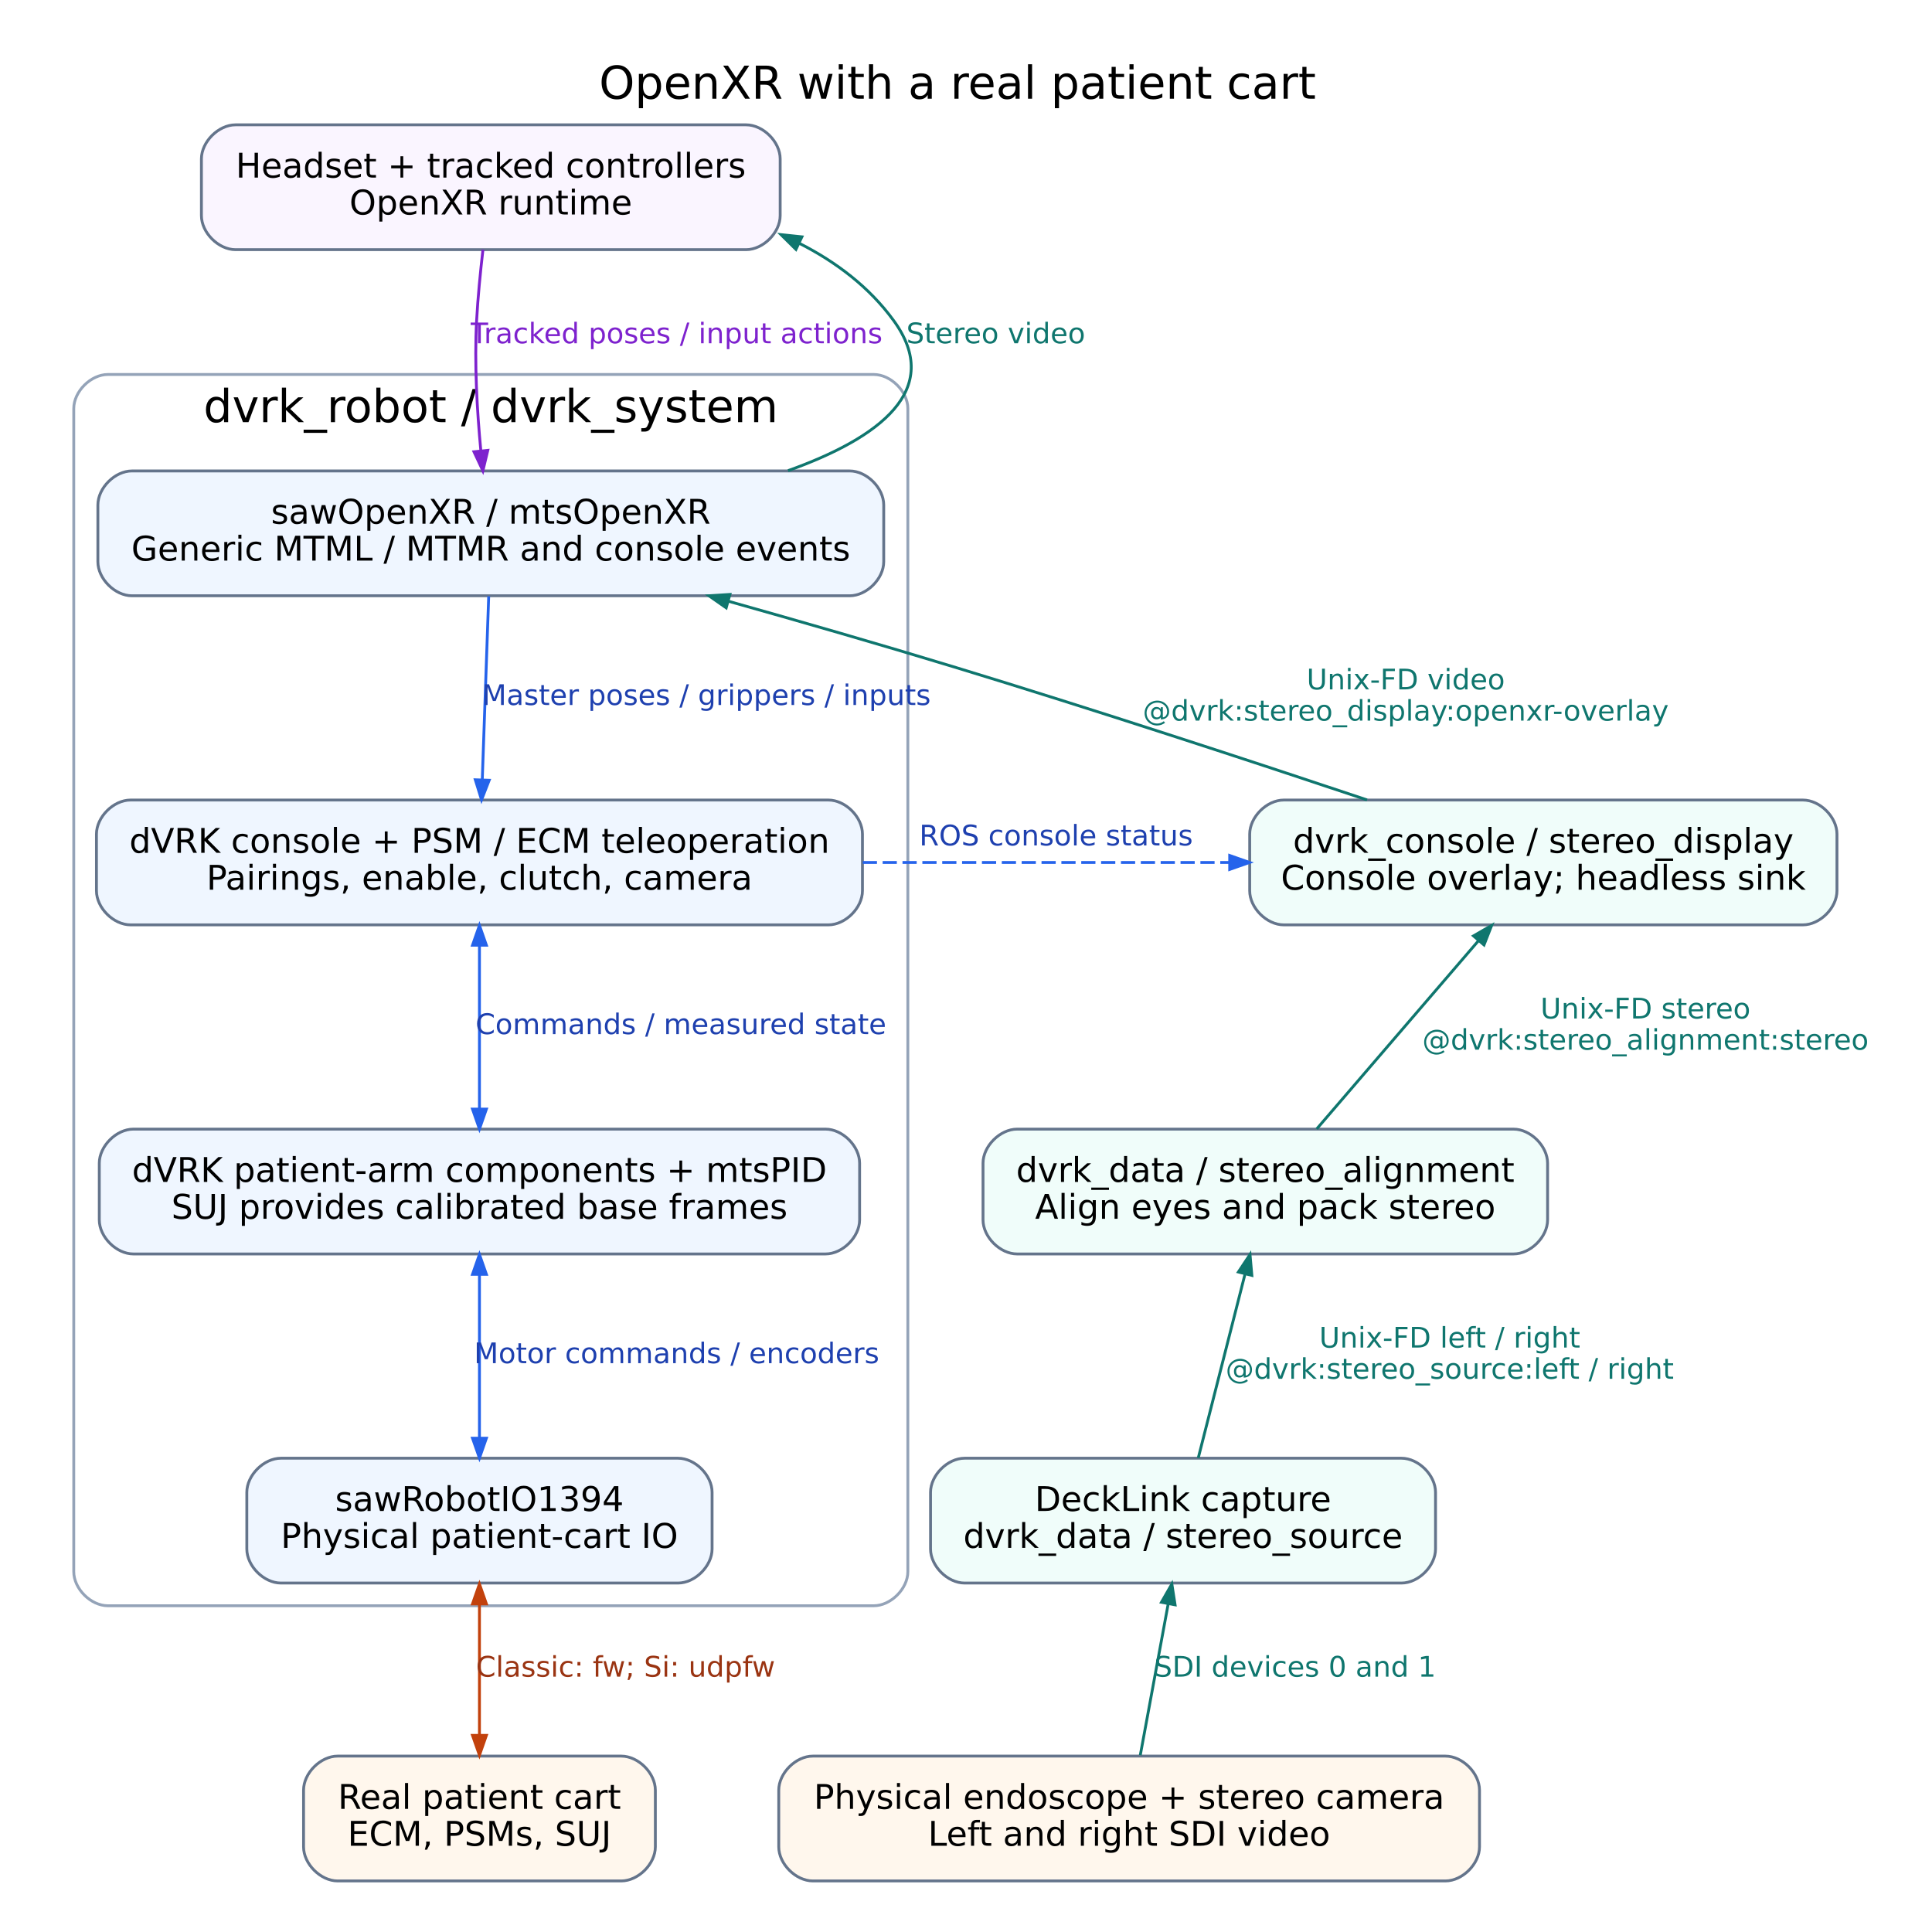
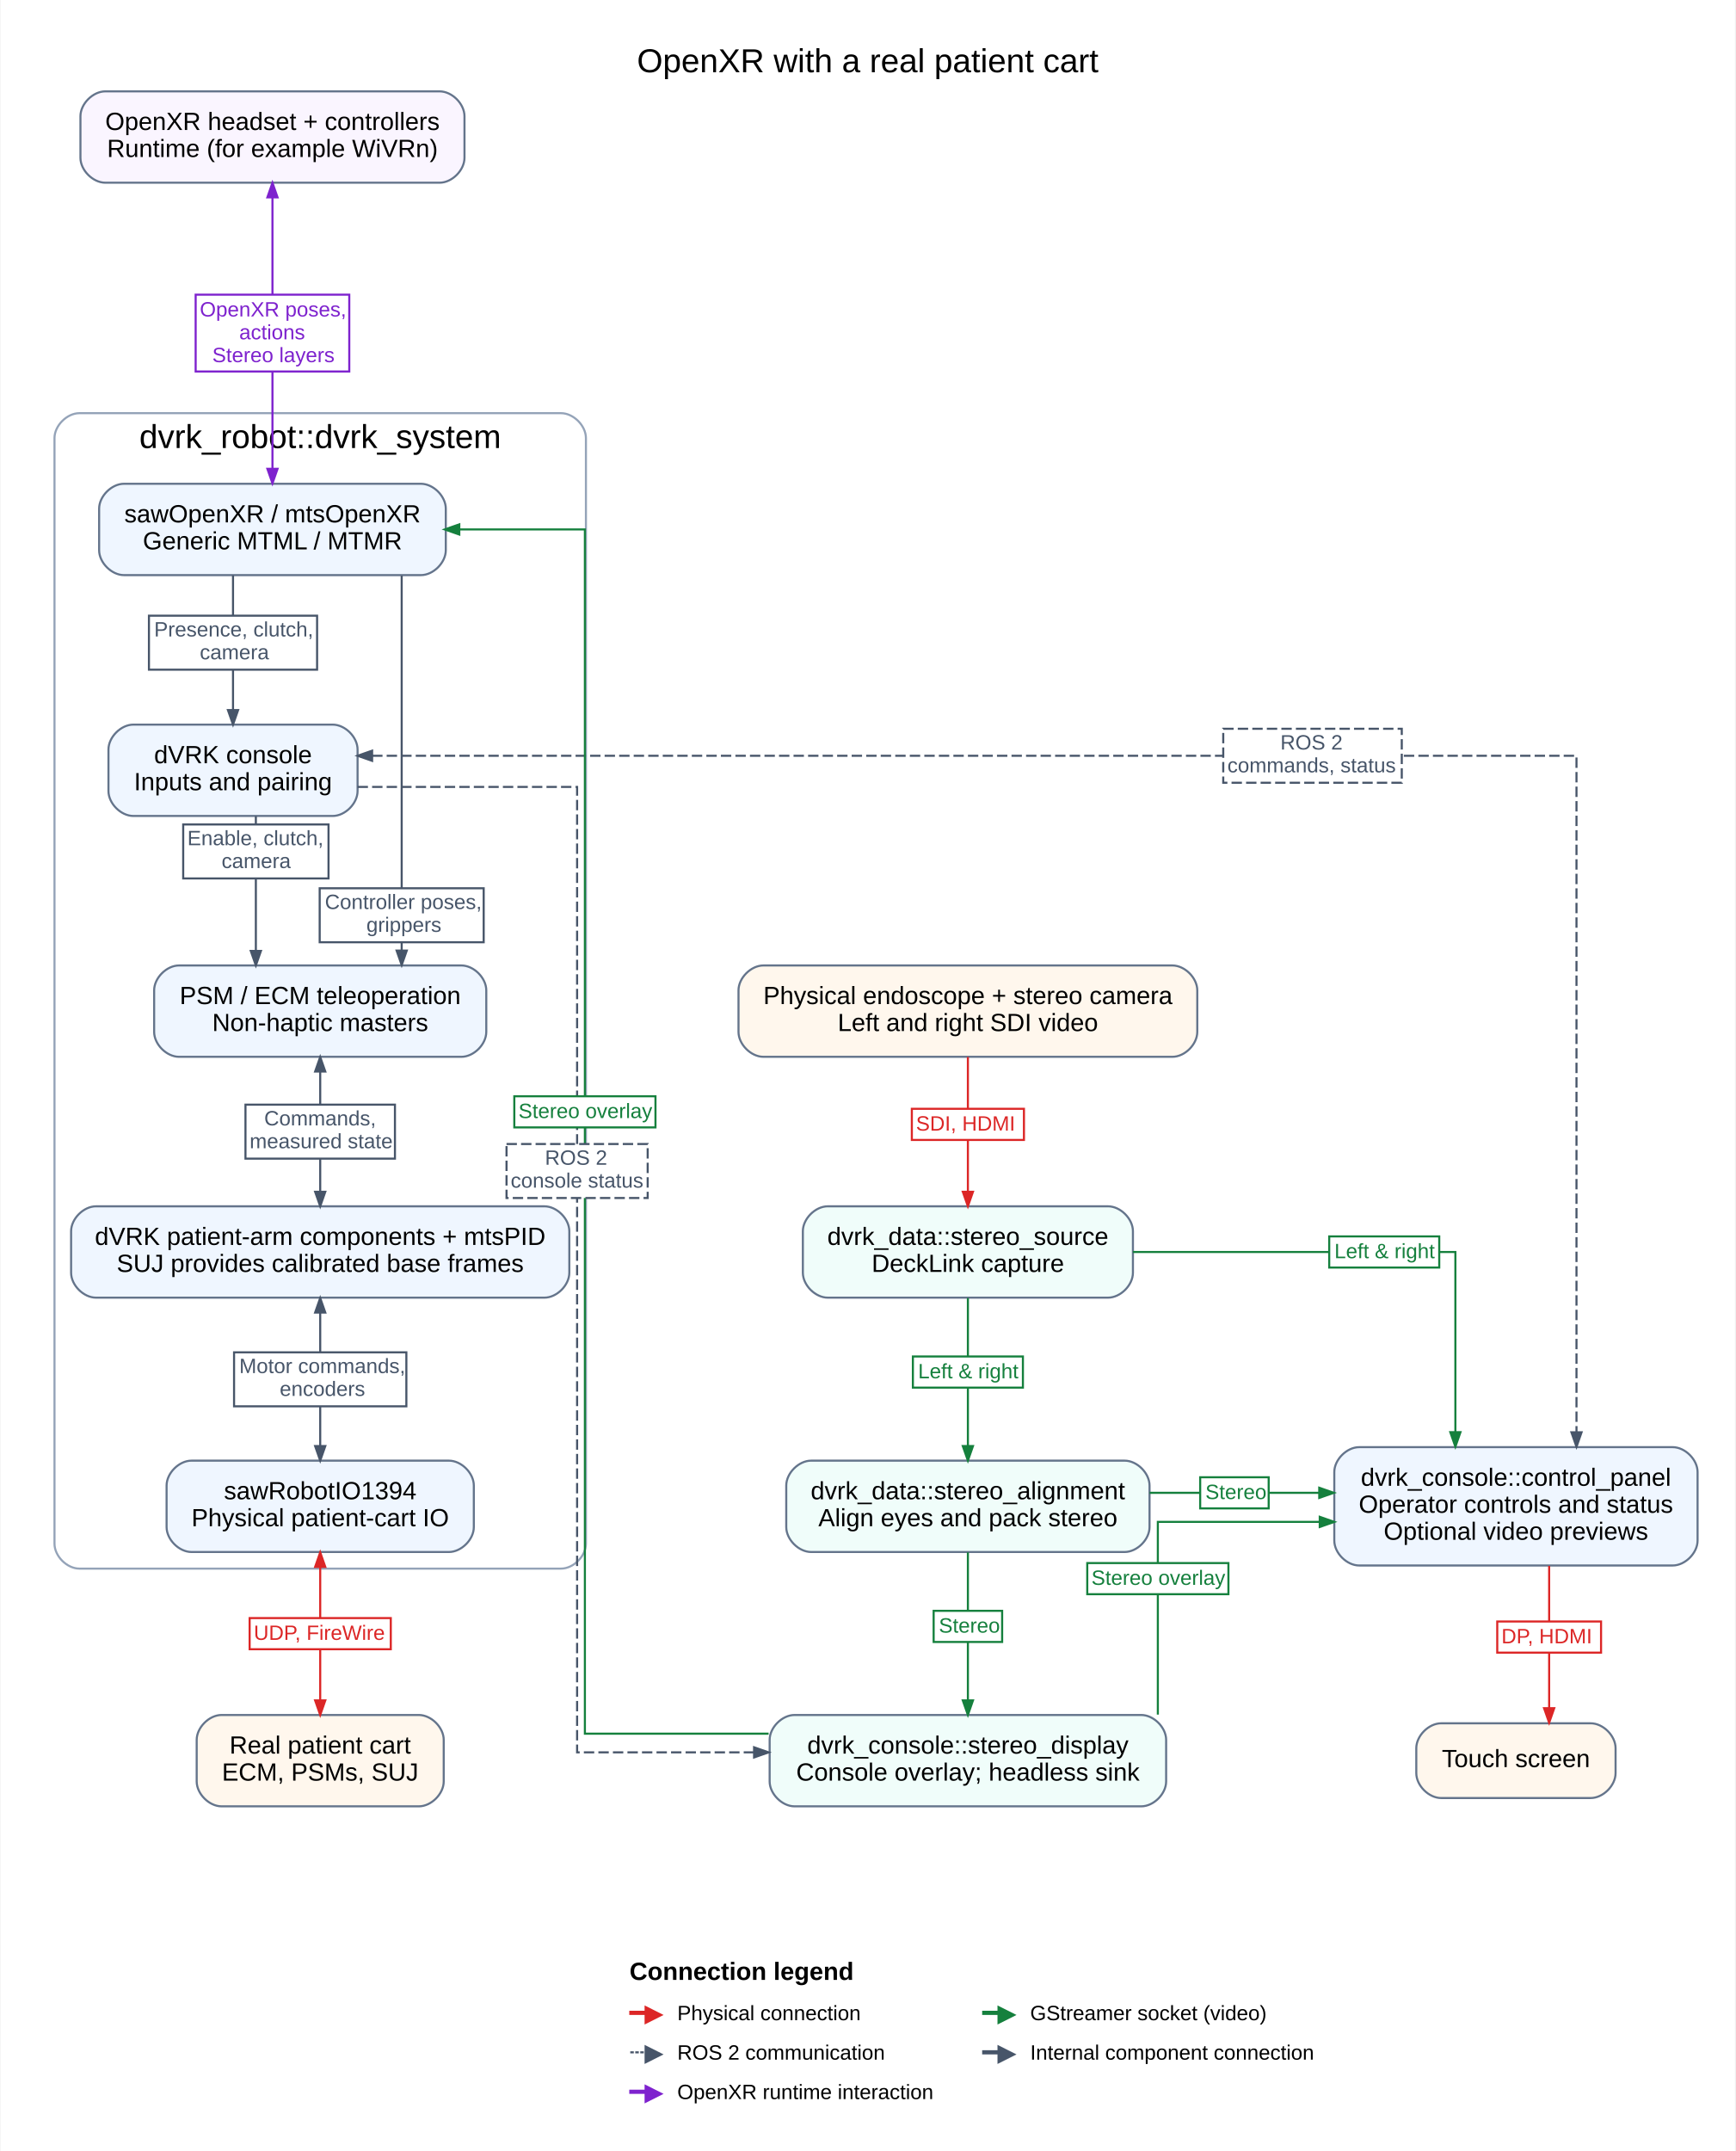
- <svg xmlns="http://www.w3.org/2000/svg" width="675pt" height="681pt" viewBox="0.00 0.00 675.00 681.00">
-   <g id="graph0" class="graph" transform="scale(1 1) rotate(0) translate(18 663)">
-     <polygon fill="white" stroke="transparent" points="-18,18 -18,-663 657,-663 657,18 -18,18" />
-     <text text-anchor="middle" x="319.5" y="-628.2" font-family="DejaVu Sans" font-size="16.00">OpenXR with a real patient cart</text>
-     <g id="clust1" class="cluster">
-       <path fill="white" stroke="#94a3b8" d="M20,-97C20,-97 290,-97 290,-97 296,-97 302,-103 302,-109 302,-109 302,-519 302,-519 302,-525 296,-531 290,-531 290,-531 20,-531 20,-531 14,-531 8,-525 8,-519 8,-519 8,-109 8,-109 8,-103 14,-97 20,-97" />
-       <text text-anchor="middle" x="155" y="-514.2" font-family="DejaVu Sans" font-size="16.00">dvrk_robot / dvrk_system</text>
+ <svg xmlns="http://www.w3.org/2000/svg" width="836pt" height="1036pt" viewBox="0.00 0.00 835.50 1036.00">
+   <g id="graph0" class="graph" transform="scale(1 1) rotate(0) translate(18 1018)">
+     <polygon fill="white" stroke="transparent" points="-18,18 -18,-1018 817.5,-1018 817.5,18 -18,18" />
+     <text text-anchor="middle" x="399.75" y="-983.2" font-family="Arial,Helvetica,sans-serif" font-size="16.00">OpenXR with a real patient cart</text>
+     <g id="clust2" class="cluster">
+       <path fill="white" stroke="#94a3b8" d="M20,-262.5C20,-262.5 252,-262.5 252,-262.5 258,-262.5 264,-268.5 264,-274.5 264,-274.5 264,-807 264,-807 264,-813 258,-819 252,-819 252,-819 20,-819 20,-819 14,-819 8,-813 8,-807 8,-807 8,-274.5 8,-274.5 8,-268.5 14,-262.5 20,-262.5" />
+       <text text-anchor="middle" x="136" y="-802.2" font-family="Arial,Helvetica,sans-serif" font-size="16.00">dvrk_robot::dvrk_system</text>
    </g>
    <g id="node1" class="node">
-       <path fill="#faf5ff" stroke="#64748b" d="M245,-619C245,-619 65,-619 65,-619 59,-619 53,-613 53,-607 53,-607 53,-587 53,-587 53,-581 59,-575 65,-575 65,-575 245,-575 245,-575 251,-575 257,-581 257,-587 257,-587 257,-607 257,-607 257,-613 251,-619 245,-619" />
-       <text text-anchor="middle" x="155" y="-600.4" font-family="DejaVu Sans" font-size="12.00">Headset + tracked controllers</text>
-       <text text-anchor="middle" x="155" y="-587.4" font-family="DejaVu Sans" font-size="12.00">OpenXR runtime</text>
+       <path fill="#faf5ff" stroke="#64748b" d="M193.5,-974C193.5,-974 32.5,-974 32.5,-974 26.5,-974 20.5,-968 20.5,-962 20.5,-962 20.5,-942 20.5,-942 20.5,-936 26.5,-930 32.5,-930 32.5,-930 193.5,-930 193.5,-930 199.5,-930 205.5,-936 205.5,-942 205.5,-942 205.5,-962 205.5,-962 205.5,-968 199.5,-974 193.5,-974" />
+       <text text-anchor="middle" x="113" y="-955.4" font-family="Arial,Helvetica,sans-serif" font-size="12.00">OpenXR headset + controllers</text>
+       <text text-anchor="middle" x="113" y="-942.4" font-family="Arial,Helvetica,sans-serif" font-size="12.00">Runtime (for example WiVRn)</text>
+     </g>
+     <g id="node3" class="node">
+       <path fill="#eff6ff" stroke="#64748b" d="M184.5,-785C184.5,-785 41.5,-785 41.5,-785 35.5,-785 29.5,-779 29.5,-773 29.5,-773 29.5,-753 29.5,-753 29.5,-747 35.5,-741 41.5,-741 41.5,-741 184.5,-741 184.5,-741 190.5,-741 196.5,-747 196.5,-753 196.5,-753 196.5,-773 196.5,-773 196.5,-779 190.5,-785 184.5,-785" />
+       <text text-anchor="middle" x="113" y="-766.4" font-family="Arial,Helvetica,sans-serif" font-size="12.00">sawOpenXR / mtsOpenXR</text>
+       <text text-anchor="middle" x="113" y="-753.4" font-family="Arial,Helvetica,sans-serif" font-size="12.00">Generic MTML / MTMR</text>
+     </g>
+     <g id="edge6" class="edge">
+       <path fill="none" stroke="#7e22ce" d="M113,-922.95C113,-922.95 113,-792.2 113,-792.2" />
+       <polygon fill="#7e22ce" stroke="#7e22ce" points="115.45,-792.2 113,-785.2 110.55,-792.2 115.45,-792.2" />
+       <polygon fill="#7e22ce" stroke="#7e22ce" points="110.55,-922.95 113,-929.95 115.45,-922.95 110.55,-922.95" />
    </g>
    <g id="node2" class="node">
-       <path fill="#eff6ff" stroke="#64748b" d="M281.5,-497C281.5,-497 28.5,-497 28.5,-497 22.5,-497 16.5,-491 16.5,-485 16.5,-485 16.5,-465 16.5,-465 16.5,-459 22.5,-453 28.5,-453 28.5,-453 281.5,-453 281.5,-453 287.5,-453 293.5,-459 293.5,-465 293.5,-465 293.5,-485 293.5,-485 293.5,-491 287.5,-497 281.5,-497" />
-       <text text-anchor="middle" x="155" y="-478.4" font-family="DejaVu Sans" font-size="12.00">sawOpenXR / mtsOpenXR</text>
-       <text text-anchor="middle" x="155" y="-465.4" font-family="DejaVu Sans" font-size="12.00">Generic MTML / MTMR and console events</text>
+       <path fill="#fff7ed" stroke="#64748b" d="M183.5,-192C183.5,-192 88.5,-192 88.5,-192 82.5,-192 76.5,-186 76.5,-180 76.5,-180 76.5,-160 76.5,-160 76.5,-154 82.5,-148 88.5,-148 88.5,-148 183.5,-148 183.5,-148 189.5,-148 195.5,-154 195.5,-160 195.5,-160 195.5,-180 195.5,-180 195.5,-186 189.5,-192 183.5,-192" />
+       <text text-anchor="middle" x="136" y="-173.4" font-family="Arial,Helvetica,sans-serif" font-size="12.00">Real patient cart</text>
+       <text text-anchor="middle" x="136" y="-160.4" font-family="Arial,Helvetica,sans-serif" font-size="12.00">ECM, PSMs, SUJ</text>
+     </g>
+     <g id="node15" class="node">
+       <text text-anchor="start" x="285" y="-64.4" font-family="Arial,Helvetica,sans-serif" font-weight="bold" font-size="12.00">Connection legend</text>
+       <text text-anchor="start" x="285" y="-44.4" font-family="Arial,Helvetica,sans-serif" font-size="12.00" fill="#dc2626">━▶</text>
+       <text text-anchor="start" x="308" y="-45" font-family="Arial,Helvetica,sans-serif" font-size="10.00">Physical connection</text>
+       <text text-anchor="start" x="455" y="-44.4" font-family="Arial,Helvetica,sans-serif" font-size="12.00" fill="#15803d">━▶</text>
+       <text text-anchor="start" x="478" y="-45" font-family="Arial,Helvetica,sans-serif" font-size="10.00">GStreamer socket (video)</text>
+       <text text-anchor="start" x="285" y="-25.4" font-family="Arial,Helvetica,sans-serif" font-size="12.00" fill="#475569">┄▶</text>
+       <text text-anchor="start" x="308" y="-26" font-family="Arial,Helvetica,sans-serif" font-size="10.00">ROS 2 communication</text>
+       <text text-anchor="start" x="455" y="-25.4" font-family="Arial,Helvetica,sans-serif" font-size="12.00" fill="#475569">━▶</text>
+       <text text-anchor="start" x="478" y="-26" font-family="Arial,Helvetica,sans-serif" font-size="10.00">Internal component connection</text>
+       <text text-anchor="start" x="285" y="-6.4" font-family="Arial,Helvetica,sans-serif" font-size="12.00" fill="#7e22ce">━▶</text>
+       <text text-anchor="start" x="308" y="-7" font-family="Arial,Helvetica,sans-serif" font-size="10.00">OpenXR runtime interaction</text>
+     </g>
+     <g id="node4" class="node">
+       <path fill="#eff6ff" stroke="#64748b" d="M142,-669C142,-669 46,-669 46,-669 40,-669 34,-663 34,-657 34,-657 34,-637 34,-637 34,-631 40,-625 46,-625 46,-625 142,-625 142,-625 148,-625 154,-631 154,-637 154,-637 154,-657 154,-657 154,-663 148,-669 142,-669" />
+       <text text-anchor="middle" x="94" y="-650.4" font-family="Arial,Helvetica,sans-serif" font-size="12.00">dVRK console</text>
+       <text text-anchor="middle" x="94" y="-637.4" font-family="Arial,Helvetica,sans-serif" font-size="12.00">Inputs and pairing</text>
+     </g>
+     <g id="edge1" class="edge">
+       <path fill="none" stroke="#475569" d="M94,-740.91C94,-740.91 94,-676.01 94,-676.01" />
+       <polygon fill="#475569" stroke="#475569" points="96.45,-676.01 94,-669.01 91.55,-676.01 96.45,-676.01" />
+     </g>
+     <g id="node5" class="node">
+       <path fill="#eff6ff" stroke="#64748b" d="M204,-553C204,-553 68,-553 68,-553 62,-553 56,-547 56,-541 56,-541 56,-521 56,-521 56,-515 62,-509 68,-509 68,-509 204,-509 204,-509 210,-509 216,-515 216,-521 216,-521 216,-541 216,-541 216,-547 210,-553 204,-553" />
+       <text text-anchor="middle" x="136" y="-534.4" font-family="Arial,Helvetica,sans-serif" font-size="12.00">PSM / ECM teleoperation</text>
+       <text text-anchor="middle" x="136" y="-521.4" font-family="Arial,Helvetica,sans-serif" font-size="12.00">Non-haptic masters</text>
+     </g>
+     <g id="edge2" class="edge">
+       <path fill="none" stroke="#475569" d="M175.25,-740.75C175.25,-740.75 175.25,-560.18 175.25,-560.18" />
+       <polygon fill="#475569" stroke="#475569" points="177.7,-560.18 175.25,-553.18 172.8,-560.18 177.7,-560.18" />
+     </g>
+     <g id="edge3" class="edge">
+       <path fill="none" stroke="#475569" d="M105,-624.91C105,-624.91 105,-560.01 105,-560.01" />
+       <polygon fill="#475569" stroke="#475569" points="107.45,-560.01 105,-553.01 102.55,-560.01 107.45,-560.01" />
+     </g>
+     <g id="node11" class="node">
+       <path fill="#f0fdfa" stroke="#64748b" d="M531.5,-192C531.5,-192 364.5,-192 364.5,-192 358.5,-192 352.5,-186 352.5,-180 352.5,-180 352.5,-160 352.5,-160 352.5,-154 358.5,-148 364.5,-148 364.5,-148 531.5,-148 531.5,-148 537.5,-148 543.5,-154 543.5,-160 543.5,-160 543.5,-180 543.5,-180 543.5,-186 537.5,-192 531.5,-192" />
+       <text text-anchor="middle" x="448" y="-173.4" font-family="Arial,Helvetica,sans-serif" font-size="12.00">dvrk_console::stereo_display</text>
+       <text text-anchor="middle" x="448" y="-160.4" font-family="Arial,Helvetica,sans-serif" font-size="12.00">Console overlay; headless sink</text>
+     </g>
+     <g id="edge16" class="edge">
+       <path fill="none" stroke="#475569" stroke-dasharray="5,2" d="M154,-639C154,-639 259.75,-639 259.75,-639 259.75,-639 259.75,-174 259.75,-174 259.75,-174 345,-174 345,-174" />
+       <polygon fill="#475569" stroke="#475569" points="345,-176.45 352,-174 345,-171.55 345,-176.45" />
+     </g>
+     <g id="node12" class="node">
+       <path fill="#eff6ff" stroke="#64748b" d="M787.5,-321C787.5,-321 636.5,-321 636.5,-321 630.5,-321 624.5,-315 624.5,-309 624.5,-309 624.5,-276 624.5,-276 624.5,-270 630.5,-264 636.5,-264 636.5,-264 787.5,-264 787.5,-264 793.5,-264 799.5,-270 799.5,-276 799.5,-276 799.5,-309 799.5,-309 799.5,-315 793.5,-321 787.5,-321" />
+       <text text-anchor="middle" x="712" y="-302.4" font-family="Arial,Helvetica,sans-serif" font-size="12.00">dvrk_console::control_panel</text>
+       <text text-anchor="middle" x="712" y="-289.4" font-family="Arial,Helvetica,sans-serif" font-size="12.00">Operator controls and status</text>
+       <text text-anchor="middle" x="712" y="-276.4" font-family="Arial,Helvetica,sans-serif" font-size="12.00">Optional video previews</text>
+     </g>
+     <g id="edge11" class="edge">
+       <path fill="none" stroke="#475569" stroke-dasharray="5,2" d="M161.01,-654C161.01,-654 741.17,-654 741.17,-654 741.17,-654 741.17,-328.17 741.17,-328.17" />
+       <polygon fill="#475569" stroke="#475569" points="161.01,-651.55 154.01,-654 161.01,-656.45 161.01,-651.55" />
+       <polygon fill="#475569" stroke="#475569" points="743.62,-328.17 741.17,-321.17 738.72,-328.17 743.62,-328.17" />
+     </g>
+     <g id="node6" class="node">
+       <path fill="#eff6ff" stroke="#64748b" d="M244,-437C244,-437 28,-437 28,-437 22,-437 16,-431 16,-425 16,-425 16,-405 16,-405 16,-399 22,-393 28,-393 28,-393 244,-393 244,-393 250,-393 256,-399 256,-405 256,-405 256,-425 256,-425 256,-431 250,-437 244,-437" />
+       <text text-anchor="middle" x="136" y="-418.4" font-family="Arial,Helvetica,sans-serif" font-size="12.00">dVRK patient-arm components + mtsPID</text>
+       <text text-anchor="middle" x="136" y="-405.4" font-family="Arial,Helvetica,sans-serif" font-size="12.00">SUJ provides calibrated base frames</text>
    </g>
    <g id="edge4" class="edge">
-       <path fill="none" stroke="#7e22ce" d="M152.23,-574.97C151.33,-567.15 150.44,-558.18 150,-550 149.18,-534.92 150.16,-518.13 151.47,-504.35" />
-       <polygon fill="#7e22ce" stroke="#7e22ce" points="153.94,-504.26 152.21,-497.04 149.07,-503.76 153.94,-504.26" />
-       <text text-anchor="middle" x="220.5" y="-542" font-family="DejaVu Sans" font-size="10.00" fill="#7e22ce">Tracked poses / input actions</text>
-     </g>
-     <g id="edge11" class="edge">
-       <path fill="none" stroke="#0f766e" d="M259.77,-497.1C291.93,-508.6 314.74,-525.61 297,-550 288.42,-561.8 276.75,-570.63 263.76,-577.23" />
-       <polygon fill="#0f766e" stroke="#0f766e" points="262.56,-575.09 257.29,-580.3 264.66,-579.52 262.56,-575.09" />
-       <text text-anchor="middle" x="333" y="-542" font-family="DejaVu Sans" font-size="10.00" fill="#0f766e">Stereo video</text>
-     </g>
-     <g id="node3" class="node">
-       <path fill="#eff6ff" stroke="#64748b" d="M274,-381C274,-381 28,-381 28,-381 22,-381 16,-375 16,-369 16,-369 16,-349 16,-349 16,-343 22,-337 28,-337 28,-337 274,-337 274,-337 280,-337 286,-343 286,-349 286,-349 286,-369 286,-369 286,-375 280,-381 274,-381" />
-       <text text-anchor="middle" x="151" y="-362.4" font-family="DejaVu Sans" font-size="12.00">dVRK console + PSM / ECM teleoperation</text>
-       <text text-anchor="middle" x="151" y="-349.4" font-family="DejaVu Sans" font-size="12.00">Pairings, enable, clutch, camera</text>
-     </g>
-     <g id="edge1" class="edge">
-       <path fill="none" stroke="#2563eb" d="M154.26,-452.82C153.62,-434.59 152.69,-408.12 151.99,-388.11" />
-       <polygon fill="#2563eb" stroke="#2563eb" points="154.43,-387.97 151.74,-381.06 149.54,-388.14 154.43,-387.97" />
-       <text text-anchor="middle" x="231" y="-414.5" font-family="DejaVu Sans" font-size="10.00" fill="#1e40af">Master poses / grippers / inputs</text>
-     </g>
-     <g id="node4" class="node">
-       <path fill="#eff6ff" stroke="#64748b" d="M273,-265C273,-265 29,-265 29,-265 23,-265 17,-259 17,-253 17,-253 17,-233 17,-233 17,-227 23,-221 29,-221 29,-221 273,-221 273,-221 279,-221 285,-227 285,-233 285,-233 285,-253 285,-253 285,-259 279,-265 273,-265" />
-       <text text-anchor="middle" x="151" y="-246.4" font-family="DejaVu Sans" font-size="12.00">dVRK patient-arm components + mtsPID</text>
-       <text text-anchor="middle" x="151" y="-233.4" font-family="DejaVu Sans" font-size="12.00">SUJ provides calibrated base frames</text>
-     </g>
-     <g id="edge2" class="edge">
-       <path fill="none" stroke="#2563eb" d="M151,-329.76C151,-312.23 151,-289.78 151,-272.25" />
-       <polygon fill="#2563eb" stroke="#2563eb" points="148.55,-329.82 151,-336.82 153.45,-329.82 148.55,-329.82" />
-       <polygon fill="#2563eb" stroke="#2563eb" points="153.45,-272.06 151,-265.06 148.55,-272.06 153.45,-272.06" />
-       <text text-anchor="middle" x="222" y="-298.5" font-family="DejaVu Sans" font-size="10.00" fill="#1e40af">Commands / measured state</text>
+       <path fill="none" stroke="#475569" d="M136,-501.91C136,-501.91 136,-444.01 136,-444.01" />
+       <polygon fill="#475569" stroke="#475569" points="138.45,-444.01 136,-437.01 133.55,-444.01 138.45,-444.01" />
+       <polygon fill="#475569" stroke="#475569" points="133.55,-501.91 136,-508.91 138.45,-501.91 133.55,-501.91" />
+     </g>
+     <g id="node7" class="node">
+       <path fill="#eff6ff" stroke="#64748b" d="M198,-314.5C198,-314.5 74,-314.5 74,-314.5 68,-314.5 62,-308.5 62,-302.5 62,-302.5 62,-282.5 62,-282.5 62,-276.5 68,-270.5 74,-270.5 74,-270.5 198,-270.5 198,-270.5 204,-270.5 210,-276.5 210,-282.5 210,-282.5 210,-302.5 210,-302.5 210,-308.5 204,-314.5 198,-314.5" />
+       <text text-anchor="middle" x="136" y="-295.9" font-family="Arial,Helvetica,sans-serif" font-size="12.00">sawRobotIO1394</text>
+       <text text-anchor="middle" x="136" y="-282.9" font-family="Arial,Helvetica,sans-serif" font-size="12.00">Physical patient-cart IO</text>
+     </g>
+     <g id="edge5" class="edge">
+       <path fill="none" stroke="#475569" d="M136,-385.82C136,-385.82 136,-321.52 136,-321.52" />
+       <polygon fill="#475569" stroke="#475569" points="138.45,-321.52 136,-314.52 133.55,-321.52 138.45,-321.52" />
+       <polygon fill="#475569" stroke="#475569" points="133.55,-385.82 136,-392.82 138.45,-385.82 133.55,-385.82" />
+     </g>
+     <g id="edge7" class="edge">
+       <path fill="none" stroke="#dc2626" d="M136,-263.32C136,-263.32 136,-199.02 136,-199.02" />
+       <polygon fill="#dc2626" stroke="#dc2626" points="138.45,-199.02 136,-192.02 133.55,-199.02 138.45,-199.02" />
+       <polygon fill="#dc2626" stroke="#dc2626" points="133.55,-263.32 136,-270.32 138.45,-263.32 133.55,-263.32" />
+     </g>
+     <g id="node8" class="node">
+       <path fill="#fff7ed" stroke="#64748b" d="M546.5,-553C546.5,-553 349.5,-553 349.5,-553 343.5,-553 337.5,-547 337.5,-541 337.5,-541 337.5,-521 337.5,-521 337.5,-515 343.5,-509 349.5,-509 349.5,-509 546.5,-509 546.5,-509 552.5,-509 558.5,-515 558.5,-521 558.5,-521 558.5,-541 558.5,-541 558.5,-547 552.5,-553 546.5,-553" />
+       <text text-anchor="middle" x="448" y="-534.4" font-family="Arial,Helvetica,sans-serif" font-size="12.00">Physical endoscope + stereo camera</text>
+       <text text-anchor="middle" x="448" y="-521.4" font-family="Arial,Helvetica,sans-serif" font-size="12.00">Left and right SDI video</text>
+     </g>
+     <g id="node9" class="node">
+       <path fill="#f0fdfa" stroke="#64748b" d="M515.5,-437C515.5,-437 380.5,-437 380.5,-437 374.5,-437 368.5,-431 368.5,-425 368.5,-425 368.5,-405 368.5,-405 368.5,-399 374.5,-393 380.5,-393 380.5,-393 515.5,-393 515.5,-393 521.5,-393 527.5,-399 527.5,-405 527.5,-405 527.5,-425 527.5,-425 527.5,-431 521.5,-437 515.5,-437" />
+       <text text-anchor="middle" x="448" y="-418.4" font-family="Arial,Helvetica,sans-serif" font-size="12.00">dvrk_data::stereo_source</text>
+       <text text-anchor="middle" x="448" y="-405.4" font-family="Arial,Helvetica,sans-serif" font-size="12.00">DeckLink capture</text>
+     </g>
+     <g id="edge8" class="edge">
+       <path fill="none" stroke="#dc2626" d="M448,-508.91C448,-508.91 448,-444.01 448,-444.01" />
+       <polygon fill="#dc2626" stroke="#dc2626" points="450.45,-444.01 448,-437.01 445.55,-444.01 450.45,-444.01" />
    </g>
    <g id="node10" class="node">
-       <path fill="#f0fdfa" stroke="#64748b" d="M617.5,-381C617.5,-381 434.5,-381 434.5,-381 428.5,-381 422.5,-375 422.5,-369 422.5,-369 422.5,-349 422.5,-349 422.5,-343 428.5,-337 434.5,-337 434.5,-337 617.5,-337 617.5,-337 623.5,-337 629.5,-343 629.5,-349 629.5,-349 629.5,-369 629.5,-369 629.5,-375 623.5,-381 617.5,-381" />
-       <text text-anchor="middle" x="526" y="-362.4" font-family="DejaVu Sans" font-size="12.00">dvrk_console / stereo_display</text>
-       <text text-anchor="middle" x="526" y="-349.4" font-family="DejaVu Sans" font-size="12.00">Console overlay; headless sink</text>
+       <path fill="#f0fdfa" stroke="#64748b" d="M523.5,-314.5C523.5,-314.5 372.5,-314.5 372.5,-314.5 366.5,-314.5 360.5,-308.5 360.5,-302.5 360.5,-302.5 360.5,-282.5 360.5,-282.5 360.5,-276.5 366.5,-270.5 372.5,-270.5 372.5,-270.5 523.5,-270.5 523.5,-270.5 529.5,-270.5 535.5,-276.5 535.5,-282.5 535.5,-282.5 535.5,-302.5 535.5,-302.5 535.5,-308.5 529.5,-314.5 523.5,-314.5" />
+       <text text-anchor="middle" x="448" y="-295.9" font-family="Arial,Helvetica,sans-serif" font-size="12.00">dvrk_data::stereo_alignment</text>
+       <text text-anchor="middle" x="448" y="-282.9" font-family="Arial,Helvetica,sans-serif" font-size="12.00">Align eyes and pack stereo</text>
    </g>
    <g id="edge9" class="edge">
-       <path fill="none" stroke="#2563eb" stroke-dasharray="5,2" d="M286.12,-359C328.49,-359 374.74,-359 415.23,-359" />
-       <polygon fill="#2563eb" stroke="#2563eb" points="415.45,-361.45 422.45,-359 415.45,-356.55 415.45,-361.45" />
-       <text text-anchor="middle" x="354.25" y="-365" font-family="DejaVu Sans" font-size="10.00" fill="#1e40af">ROS console status</text>
-     </g>
-     <g id="node5" class="node">
-       <path fill="#eff6ff" stroke="#64748b" d="M221,-149C221,-149 81,-149 81,-149 75,-149 69,-143 69,-137 69,-137 69,-117 69,-117 69,-111 75,-105 81,-105 81,-105 221,-105 221,-105 227,-105 233,-111 233,-117 233,-117 233,-137 233,-137 233,-143 227,-149 221,-149" />
-       <text text-anchor="middle" x="151" y="-130.4" font-family="DejaVu Sans" font-size="12.00">sawRobotIO1394</text>
-       <text text-anchor="middle" x="151" y="-117.4" font-family="DejaVu Sans" font-size="12.00">Physical patient-cart IO</text>
-     </g>
-     <g id="edge3" class="edge">
-       <path fill="none" stroke="#2563eb" d="M151,-213.76C151,-196.23 151,-173.78 151,-156.25" />
-       <polygon fill="#2563eb" stroke="#2563eb" points="148.55,-213.82 151,-220.82 153.45,-213.82 148.55,-213.82" />
-       <polygon fill="#2563eb" stroke="#2563eb" points="153.45,-156.06 151,-149.06 148.55,-156.06 153.45,-156.06" />
-       <text text-anchor="middle" x="220.5" y="-182.5" font-family="DejaVu Sans" font-size="10.00" fill="#1e40af">Motor commands / encoders</text>
-     </g>
-     <g id="node6" class="node">
-       <path fill="#fff7ed" stroke="#64748b" d="M201,-44C201,-44 101,-44 101,-44 95,-44 89,-38 89,-32 89,-32 89,-12 89,-12 89,-6 95,0 101,0 101,0 201,0 201,0 207,0 213,-6 213,-12 213,-12 213,-32 213,-32 213,-38 207,-44 201,-44" />
-       <text text-anchor="middle" x="151" y="-25.4" font-family="DejaVu Sans" font-size="12.00">Real patient cart</text>
-       <text text-anchor="middle" x="151" y="-12.4" font-family="DejaVu Sans" font-size="12.00">ECM, PSMs, SUJ</text>
-     </g>
-     <g id="edge5" class="edge">
-       <path fill="none" stroke="#c2410c" d="M151,-97.26C151,-82.96 151,-65.73 151,-51.47" />
-       <polygon fill="#c2410c" stroke="#c2410c" points="148.55,-97.66 151,-104.66 153.45,-97.66 148.55,-97.66" />
-       <polygon fill="#c2410c" stroke="#c2410c" points="153.45,-51.31 151,-44.31 148.55,-51.31 153.45,-51.31" />
-       <text text-anchor="middle" x="202.5" y="-72" font-family="DejaVu Sans" font-size="10.00" fill="#9a3412">Classic: fw; Si: udpfw</text>
-     </g>
-     <g id="node7" class="node">
-       <path fill="#fff7ed" stroke="#64748b" d="M491.5,-44C491.5,-44 268.5,-44 268.5,-44 262.5,-44 256.5,-38 256.5,-32 256.5,-32 256.5,-12 256.5,-12 256.5,-6 262.5,0 268.5,0 268.5,0 491.5,0 491.5,0 497.5,0 503.5,-6 503.5,-12 503.5,-12 503.5,-32 503.5,-32 503.5,-38 497.5,-44 491.5,-44" />
-       <text text-anchor="middle" x="380" y="-25.4" font-family="DejaVu Sans" font-size="12.00">Physical endoscope + stereo camera</text>
-       <text text-anchor="middle" x="380" y="-12.4" font-family="DejaVu Sans" font-size="12.00">Left and right SDI video</text>
-     </g>
-     <g id="node8" class="node">
-       <path fill="#f0fdfa" stroke="#64748b" d="M476,-149C476,-149 322,-149 322,-149 316,-149 310,-143 310,-137 310,-137 310,-117 310,-117 310,-111 316,-105 322,-105 322,-105 476,-105 476,-105 482,-105 488,-111 488,-117 488,-117 488,-137 488,-137 488,-143 482,-149 476,-149" />
-       <text text-anchor="middle" x="399" y="-130.4" font-family="DejaVu Sans" font-size="12.00">DeckLink capture</text>
-       <text text-anchor="middle" x="399" y="-117.4" font-family="DejaVu Sans" font-size="12.00">dvrk_data / stereo_source</text>
-     </g>
-     <g id="edge6" class="edge">
-       <path fill="none" stroke="#0f766e" d="M383.93,-44.31C386.78,-59.78 390.67,-80.85 393.78,-97.71" />
-       <polygon fill="#0f766e" stroke="#0f766e" points="391.38,-98.22 395.06,-104.66 396.2,-97.33 391.38,-98.22" />
-       <text text-anchor="middle" x="438.5" y="-72" font-family="DejaVu Sans" font-size="10.00" fill="#0f766e">SDI devices 0 and 1</text>
-     </g>
-     <g id="node9" class="node">
-       <path fill="#f0fdfa" stroke="#64748b" d="M515.5,-265C515.5,-265 340.5,-265 340.5,-265 334.5,-265 328.5,-259 328.5,-253 328.5,-253 328.5,-233 328.5,-233 328.5,-227 334.5,-221 340.5,-221 340.5,-221 515.5,-221 515.5,-221 521.5,-221 527.5,-227 527.5,-233 527.5,-233 527.5,-253 527.5,-253 527.5,-259 521.5,-265 515.5,-265" />
-       <text text-anchor="middle" x="428" y="-246.4" font-family="DejaVu Sans" font-size="12.00">dvrk_data / stereo_alignment</text>
-       <text text-anchor="middle" x="428" y="-233.4" font-family="DejaVu Sans" font-size="12.00">Align eyes and pack stereo</text>
-     </g>
-     <g id="edge7" class="edge">
-       <path fill="none" stroke="#0f766e" d="M404.36,-149.06C409.01,-167.34 415.78,-193.96 420.88,-214.02" />
-       <polygon fill="#0f766e" stroke="#0f766e" points="418.51,-214.64 422.61,-220.82 423.26,-213.44 418.51,-214.64" />
-       <text text-anchor="middle" x="493" y="-188" font-family="DejaVu Sans" font-size="10.00" fill="#0f766e">Unix-FD left / right</text>
-       <text text-anchor="middle" x="493" y="-177" font-family="DejaVu Sans" font-size="10.00" fill="#0f766e">@dvrk:stereo_source:left / right</text>
-     </g>
-     <g id="edge8" class="edge">
-       <path fill="none" stroke="#0f766e" d="M446.11,-265.06C462.17,-283.74 485.7,-311.12 503.07,-331.33" />
-       <polygon fill="#0f766e" stroke="#0f766e" points="501.38,-333.11 507.8,-336.82 505.09,-329.92 501.38,-333.11" />
-       <text text-anchor="middle" x="562" y="-304" font-family="DejaVu Sans" font-size="10.00" fill="#0f766e">Unix-FD stereo</text>
-       <text text-anchor="middle" x="562" y="-293" font-family="DejaVu Sans" font-size="10.00" fill="#0f766e">@dvrk:stereo_alignment:stereo</text>
+       <path fill="none" stroke="#15803d" d="M448,-392.82C448,-392.82 448,-321.52 448,-321.52" />
+       <polygon fill="#15803d" stroke="#15803d" points="450.45,-321.52 448,-314.52 445.55,-321.52 450.45,-321.52" />
+     </g>
+     <g id="edge12" class="edge">
+       <path fill="none" stroke="#15803d" d="M527.5,-415C595.63,-415 682.83,-415 682.83,-415 682.83,-415 682.83,-328.22 682.83,-328.22" />
+       <polygon fill="#15803d" stroke="#15803d" points="685.28,-328.22 682.83,-321.22 680.38,-328.22 685.28,-328.22" />
    </g>
    <g id="edge10" class="edge">
-       <path fill="none" stroke="#0f766e" d="M463.86,-381.05C422.63,-394.84 367.25,-413.01 318,-428 292.31,-435.82 264.2,-443.92 238.67,-451.1" />
-       <polygon fill="#0f766e" stroke="#0f766e" points="237.97,-448.75 231.89,-453 239.29,-453.47 237.97,-448.75" />
-       <text text-anchor="middle" x="477.5" y="-420" font-family="DejaVu Sans" font-size="10.00" fill="#0f766e">Unix-FD video</text>
-       <text text-anchor="middle" x="477.5" y="-409" font-family="DejaVu Sans" font-size="10.00" fill="#0f766e">@dvrk:stereo_display:openxr-overlay</text>
+       <path fill="none" stroke="#15803d" d="M448,-270.32C448,-270.32 448,-199.02 448,-199.02" />
+       <polygon fill="#15803d" stroke="#15803d" points="450.45,-199.02 448,-192.02 445.55,-199.02 450.45,-199.02" />
+     </g>
+     <g id="edge13" class="edge">
+       <path fill="none" stroke="#15803d" d="M535.54,-299C535.54,-299 617.25,-299 617.25,-299" />
+       <polygon fill="#15803d" stroke="#15803d" points="617.25,-301.45 624.25,-299 617.25,-296.55 617.25,-301.45" />
+     </g>
+     <g id="edge17" class="edge">
+       <path fill="none" stroke="#15803d" d="M352,-183C352,-183 263.5,-183 263.5,-183 263.5,-183 263.5,-763 263.5,-763 263.5,-763 203,-763 203,-763" />
+       <polygon fill="#15803d" stroke="#15803d" points="203,-760.55 196,-763 203,-765.45 203,-760.55" />
+     </g>
+     <g id="edge14" class="edge">
+       <path fill="none" stroke="#15803d" d="M539.5,-192.17C539.5,-225.59 539.5,-285 539.5,-285 539.5,-285 617.49,-285 617.49,-285" />
+       <polygon fill="#15803d" stroke="#15803d" points="617.49,-287.45 624.49,-285 617.49,-282.55 617.49,-287.45" />
+     </g>
+     <g id="node13" class="node">
+       <path fill="#fff7ed" stroke="#64748b" d="M748,-188C748,-188 676,-188 676,-188 670,-188 664,-182 664,-176 664,-176 664,-164 664,-164 664,-158 670,-152 676,-152 676,-152 748,-152 748,-152 754,-152 760,-158 760,-164 760,-164 760,-176 760,-176 760,-182 754,-188 748,-188" />
+       <text text-anchor="middle" x="712" y="-166.9" font-family="Arial,Helvetica,sans-serif" font-size="12.00">Touch screen</text>
+     </g>
+     <g id="edge15" class="edge">
+       <path fill="none" stroke="#dc2626" d="M728,-263.78C728,-263.78 728,-195.28 728,-195.28" />
+       <polygon fill="#dc2626" stroke="#dc2626" points="730.45,-195.28 728,-188.28 725.55,-195.28 730.45,-195.28" />
+     </g>
+     <g class="edge-label" data-edge="headset-&gt;xr" transform="translate(37.000 18.505)">
+       <rect x="39.0" y="-894.58" width="74.0" height="37.0" fill="white" fill-opacity="1" stroke="#7e22ce" stroke-width="1" />
+       <text text-anchor="start" x="41" y="-884.08" font-family="Arial,Helvetica,sans-serif" font-size="10.00" fill="#7e22ce">OpenXR poses,</text>
+       <text text-anchor="start" x="60" y="-873.08" font-family="Arial,Helvetica,sans-serif" font-size="10.00" fill="#7e22ce">actions</text>
+       <text text-anchor="start" x="47" y="-862.08" font-family="Arial,Helvetica,sans-serif" font-size="10.00" fill="#7e22ce">Stereo layers</text>
+     </g>
+     <g class="edge-label" data-edge="xr-&gt;console" transform="translate(40.500 13.000)">
+       <rect x="13.0" y="-734.46" width="81.0" height="26.0" fill="white" fill-opacity="1" stroke="#475569" stroke-width="1" />
+       <text text-anchor="start" x="15.5" y="-724.46" font-family="Arial,Helvetica,sans-serif" font-size="10.00" fill="#475569">Presence, clutch,</text>
+       <text text-anchor="start" x="37.5" y="-713.46" font-family="Arial,Helvetica,sans-serif" font-size="10.00" fill="#475569">camera</text>
+     </g>
+     <g class="edge-label" data-edge="xr-&gt;teleop" transform="translate(-39.500 86.290)">
+       <rect x="175.25" y="-676.47" width="79.0" height="26.0" fill="white" fill-opacity="1" stroke="#475569" stroke-width="1" />
+       <text text-anchor="start" x="177.75" y="-666.47" font-family="Arial,Helvetica,sans-serif" font-size="10.00" fill="#475569">Controller poses,</text>
+       <text text-anchor="start" x="197.75" y="-655.47" font-family="Arial,Helvetica,sans-serif" font-size="10.00" fill="#475569">grippers</text>
+     </g>
+     <g class="edge-label" data-edge="console-&gt;teleop" transform="translate(35.000 -2.450)">
+       <rect x="35.0" y="-618.46" width="70.0" height="26.0" fill="white" fill-opacity="1" stroke="#475569" stroke-width="1" />
+       <text text-anchor="start" x="37" y="-608.46" font-family="Arial,Helvetica,sans-serif" font-size="10.00" fill="#475569">Enable, clutch,</text>
+       <text text-anchor="start" x="53.5" y="-597.46" font-family="Arial,Helvetica,sans-serif" font-size="10.00" fill="#475569">camera</text>
+     </g>
+     <g class="edge-label" data-edge="console:e-&gt;display:w" transform="translate(-34.000 -24.250)">
+       <rect x="259.75" y="-442.75" width="68.0" height="26.0" fill="white" fill-opacity="1" stroke="#475569" stroke-width="1" stroke-dasharray="5,2" />
+       <text text-anchor="start" x="278.25" y="-432.75" font-family="Arial,Helvetica,sans-serif" font-size="10.00" fill="#475569">ROS 2</text>
+       <text text-anchor="start" x="261.75" y="-421.75" font-family="Arial,Helvetica,sans-serif" font-size="10.00" fill="#475569">console status</text>
+     </g>
+     <g class="edge-label" data-edge="console-&gt;control_panel" transform="translate(42.995 13.000)">
+       <rect x="528.01" y="-680.0" width="86.0" height="26.0" fill="white" fill-opacity="1" stroke="#475569" stroke-width="1" stroke-dasharray="5,2" />
+       <text text-anchor="start" x="555.51" y="-670" font-family="Arial,Helvetica,sans-serif" font-size="10.00" fill="#475569">ROS 2</text>
+       <text text-anchor="start" x="530.01" y="-659" font-family="Arial,Helvetica,sans-serif" font-size="10.00" fill="#475569">commands, status</text>
+     </g>
+     <g class="edge-label" data-edge="teleop-&gt;arms" transform="translate(36.000 13.000)">
+       <rect x="64.0" y="-498.96" width="72.0" height="26.0" fill="white" fill-opacity="1" stroke="#475569" stroke-width="1" />
+       <text text-anchor="start" x="73" y="-488.96" font-family="Arial,Helvetica,sans-serif" font-size="10.00" fill="#475569">Commands,</text>
+       <text text-anchor="start" x="66" y="-477.96" font-family="Arial,Helvetica,sans-serif" font-size="10.00" fill="#475569">measured state</text>
+     </g>
+     <g class="edge-label" data-edge="arms-&gt;io" transform="translate(41.500 13.000)">
+       <rect x="53.0" y="-379.67" width="83.0" height="26.0" fill="white" fill-opacity="1" stroke="#475569" stroke-width="1" />
+       <text text-anchor="start" x="55.5" y="-369.67" font-family="Arial,Helvetica,sans-serif" font-size="10.00" fill="#475569">Motor commands,</text>
+       <text text-anchor="start" x="75" y="-358.67" font-family="Arial,Helvetica,sans-serif" font-size="10.00" fill="#475569">encoders</text>
+     </g>
+     <g class="edge-label" data-edge="io-&gt;cart" transform="translate(34.000 7.500)">
+       <rect x="68.0" y="-246.17" width="68.0" height="15.0" fill="white" fill-opacity="1" stroke="#dc2626" stroke-width="1" />
+       <text text-anchor="start" x="70" y="-235.67" font-family="Arial,Helvetica,sans-serif" font-size="10.00" fill="#dc2626">UDP, FireWire</text>
+     </g>
+     <g class="edge-label" data-edge="camera-&gt;source" transform="translate(27.000 7.500)">
+       <rect x="394.0" y="-491.46" width="54.0" height="15.0" fill="white" fill-opacity="1" stroke="#dc2626" stroke-width="1" />
+       <text text-anchor="start" x="396" y="-480.96" font-family="Arial,Helvetica,sans-serif" font-size="10.00" fill="#dc2626">SDI, HDMI</text>
+     </g>
+     <g class="edge-label" data-edge="source-&gt;alignment" transform="translate(26.500 7.500)">
+       <rect x="395.0" y="-372.17" width="53.0" height="15.0" fill="white" fill-opacity="1" stroke="#15803d" stroke-width="1" />
+       <text text-anchor="start" x="397.5" y="-361.67" font-family="Arial,Helvetica,sans-serif" font-size="10.00" fill="#15803d">Left &amp; right</text>
+     </g>
+     <g class="edge-label" data-edge="source-&gt;control_panel" transform="translate(26.495 7.500)">
+       <rect x="595.56" y="-430.0" width="53.0" height="15.0" fill="white" fill-opacity="1" stroke="#15803d" stroke-width="1" />
+       <text text-anchor="start" x="598.06" y="-419.5" font-family="Arial,Helvetica,sans-serif" font-size="10.00" fill="#15803d">Left &amp; right</text>
+     </g>
+     <g class="edge-label" data-edge="alignment-&gt;display" transform="translate(16.500 7.500)">
+       <rect x="415.0" y="-249.67" width="33.0" height="15.0" fill="white" fill-opacity="1" stroke="#15803d" stroke-width="1" />
+       <text text-anchor="start" x="417.5" y="-239.17" font-family="Arial,Helvetica,sans-serif" font-size="10.00" fill="#15803d">Stereo</text>
+     </g>
+     <g class="edge-label" data-edge="alignment-&gt;control_panel" transform="translate(16.505 7.500)">
+       <rect x="543.39" y="-314.0" width="33.0" height="15.0" fill="white" fill-opacity="1" stroke="#15803d" stroke-width="1" />
+       <text text-anchor="start" x="545.89" y="-303.5" font-family="Arial,Helvetica,sans-serif" font-size="10.00" fill="#15803d">Stereo</text>
+     </g>
+     <g class="edge-label" data-edge="display:w-&gt;xr:e" transform="translate(34.000 -16.000)">
+       <rect x="195.5" y="-474.0" width="68.0" height="15.0" fill="white" fill-opacity="1" stroke="#15803d" stroke-width="1" />
+       <text text-anchor="start" x="197.5" y="-463.5" font-family="Arial,Helvetica,sans-serif" font-size="10.00" fill="#15803d">Stereo overlay</text>
+     </g>
+     <g class="edge-label" data-edge="display-&gt;control_panel" transform="translate(-34.000 27.410)">
+       <rect x="539.5" y="-292.58" width="68.0" height="15.0" fill="white" fill-opacity="1" stroke="#15803d" stroke-width="1" />
+       <text text-anchor="start" x="541.5" y="-282.08" font-family="Arial,Helvetica,sans-serif" font-size="10.00" fill="#15803d">Stereo overlay</text>
+     </g>
+     <g class="edge-label" data-edge="control_panel-&gt;touchscreen" transform="translate(25.000 7.500)">
+       <rect x="678.0" y="-244.53" width="50.0" height="15.0" fill="white" fill-opacity="1" stroke="#dc2626" stroke-width="1" />
+       <text text-anchor="start" x="680" y="-234.03" font-family="Arial,Helvetica,sans-serif" font-size="10.00" fill="#dc2626">DP, HDMI</text>
    </g>
  </g>
</svg>
